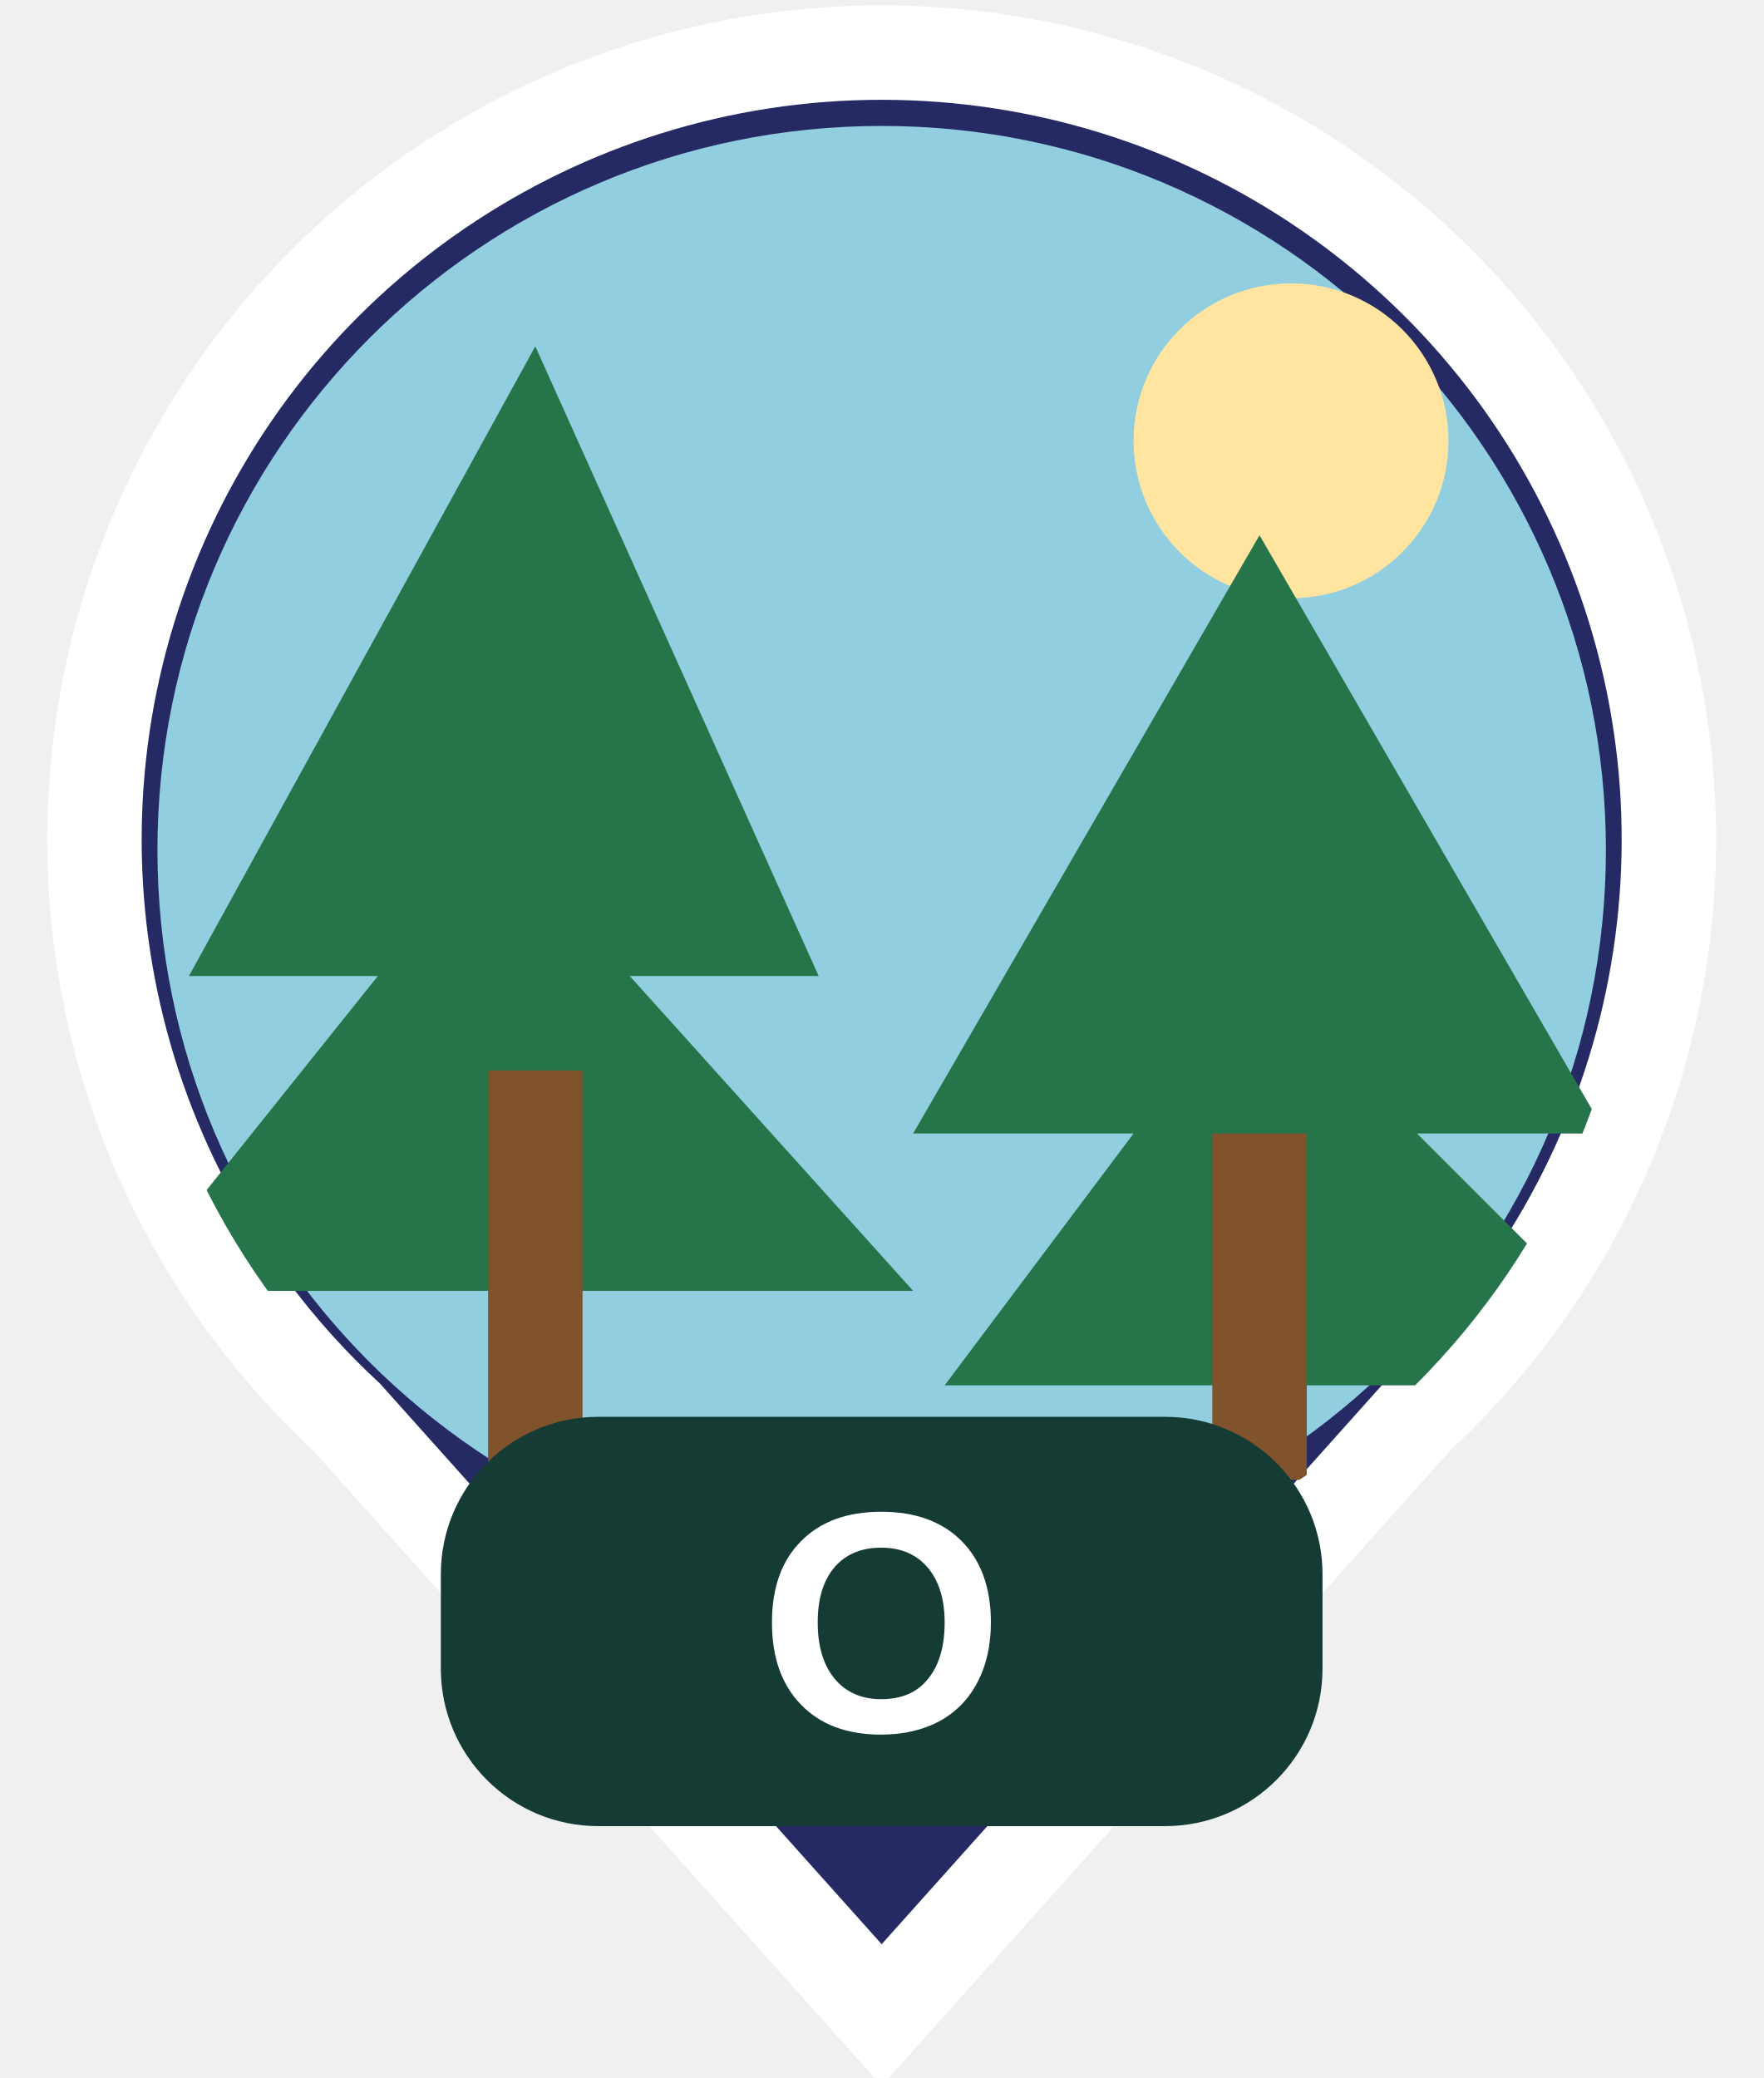
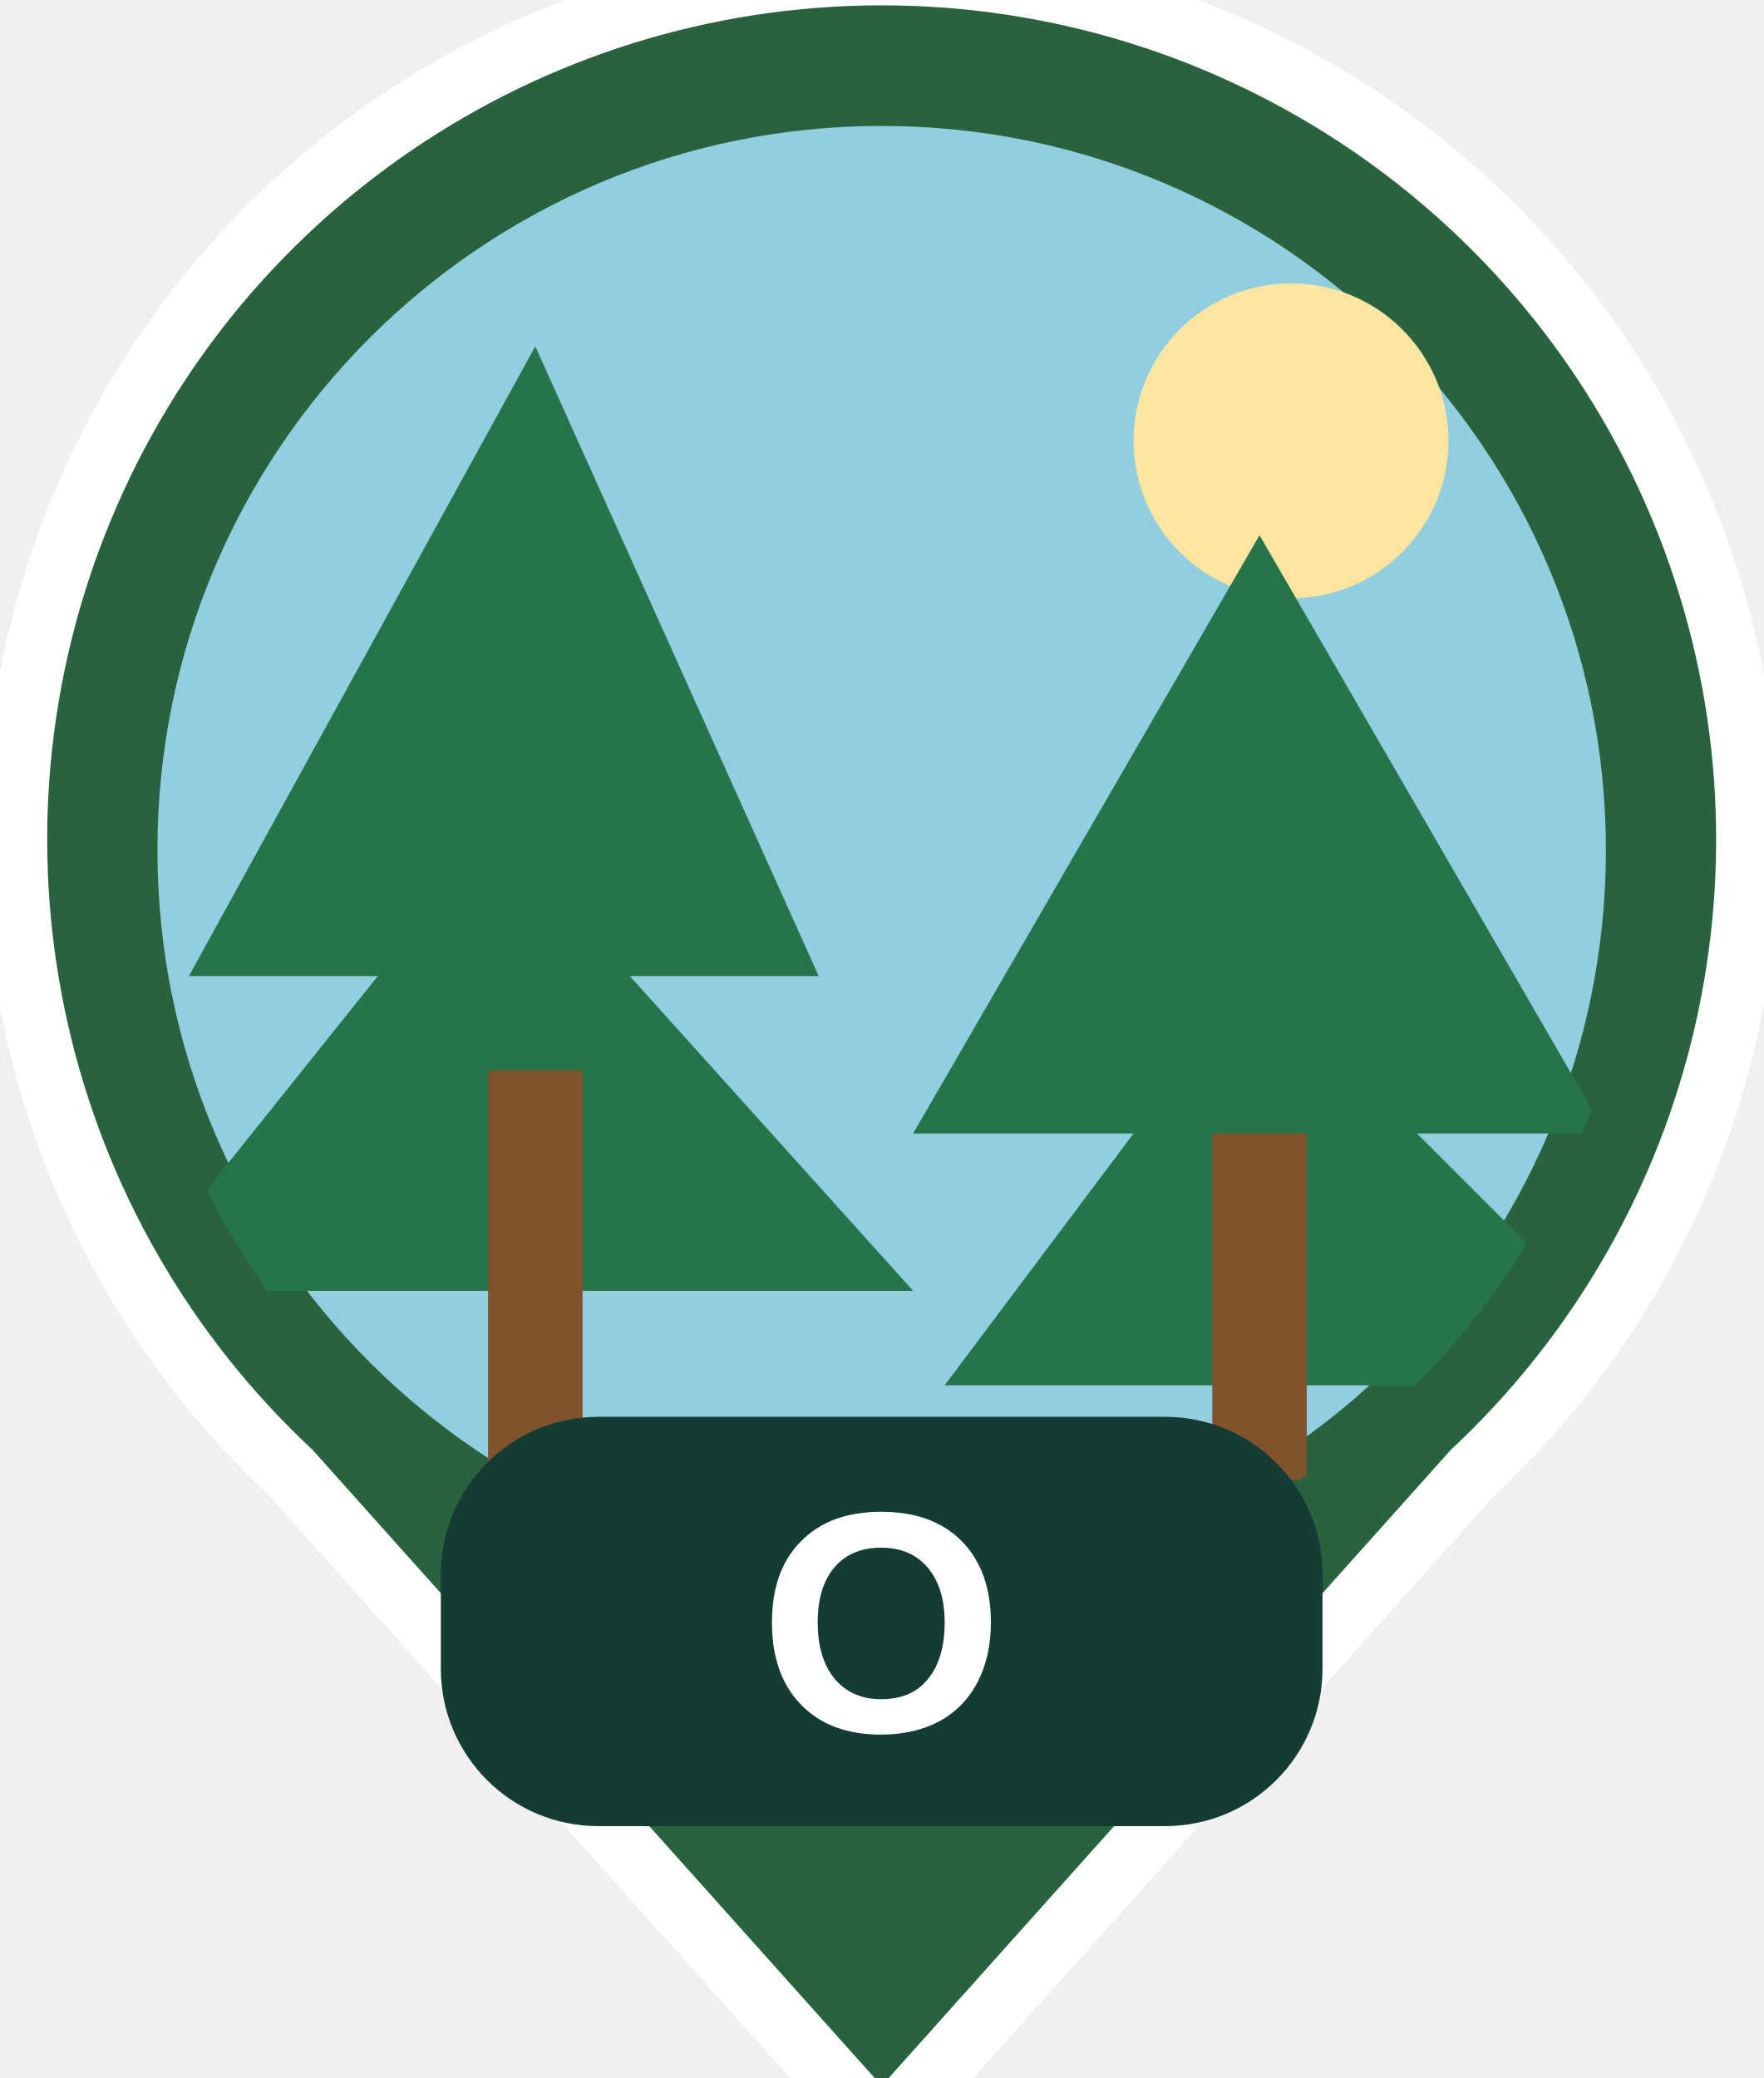
<svg xmlns="http://www.w3.org/2000/svg" viewBox="0 0 56 66">
  <defs>
    <clipPath id="scene">
      <circle cx="28" cy="27" r="24" />
    </clipPath>
  </defs>
-   <path d="M28 64 11 45A25 25 0 1 1 45 45Z" fill="hsl(236,45%,27%)" stroke="white" stroke-width="3" />
+   <path d="M28 64 11 45A25 25 0 1 1 45 45Z" fill="hsl(236,45%,27%)" stroke="white" stroke-width="7" />
+   <path d="M28 64 11 45A25 25 0 1 1 45 45Z" fill="#28633d" stroke="#28633d" stroke-width="3" />
  <g clip-path="url(#scene)">
    <circle cx="28" cy="27" r="23" fill="#91cfe0" />
    <circle cx="41" cy="14" r="5" fill="#ffe5a0" />
    <path d="m17 11-11 20h6L4 41h25l-9-10h6Zm23 6L29 36h7l-6 8h23l-8-8h6Z" fill="#25744a" />
    <path d="M17 34v13m23-11v11" stroke="#81532d" stroke-width="3" />
  </g>
  <rect x="14" y="45" width="28" height="13" rx="5" fill="#153b35" />
  <text x="28" y="55" text-anchor="middle" font-family="Arial,sans-serif" font-size="10" font-weight="bold" fill="white">O</text>
</svg>
